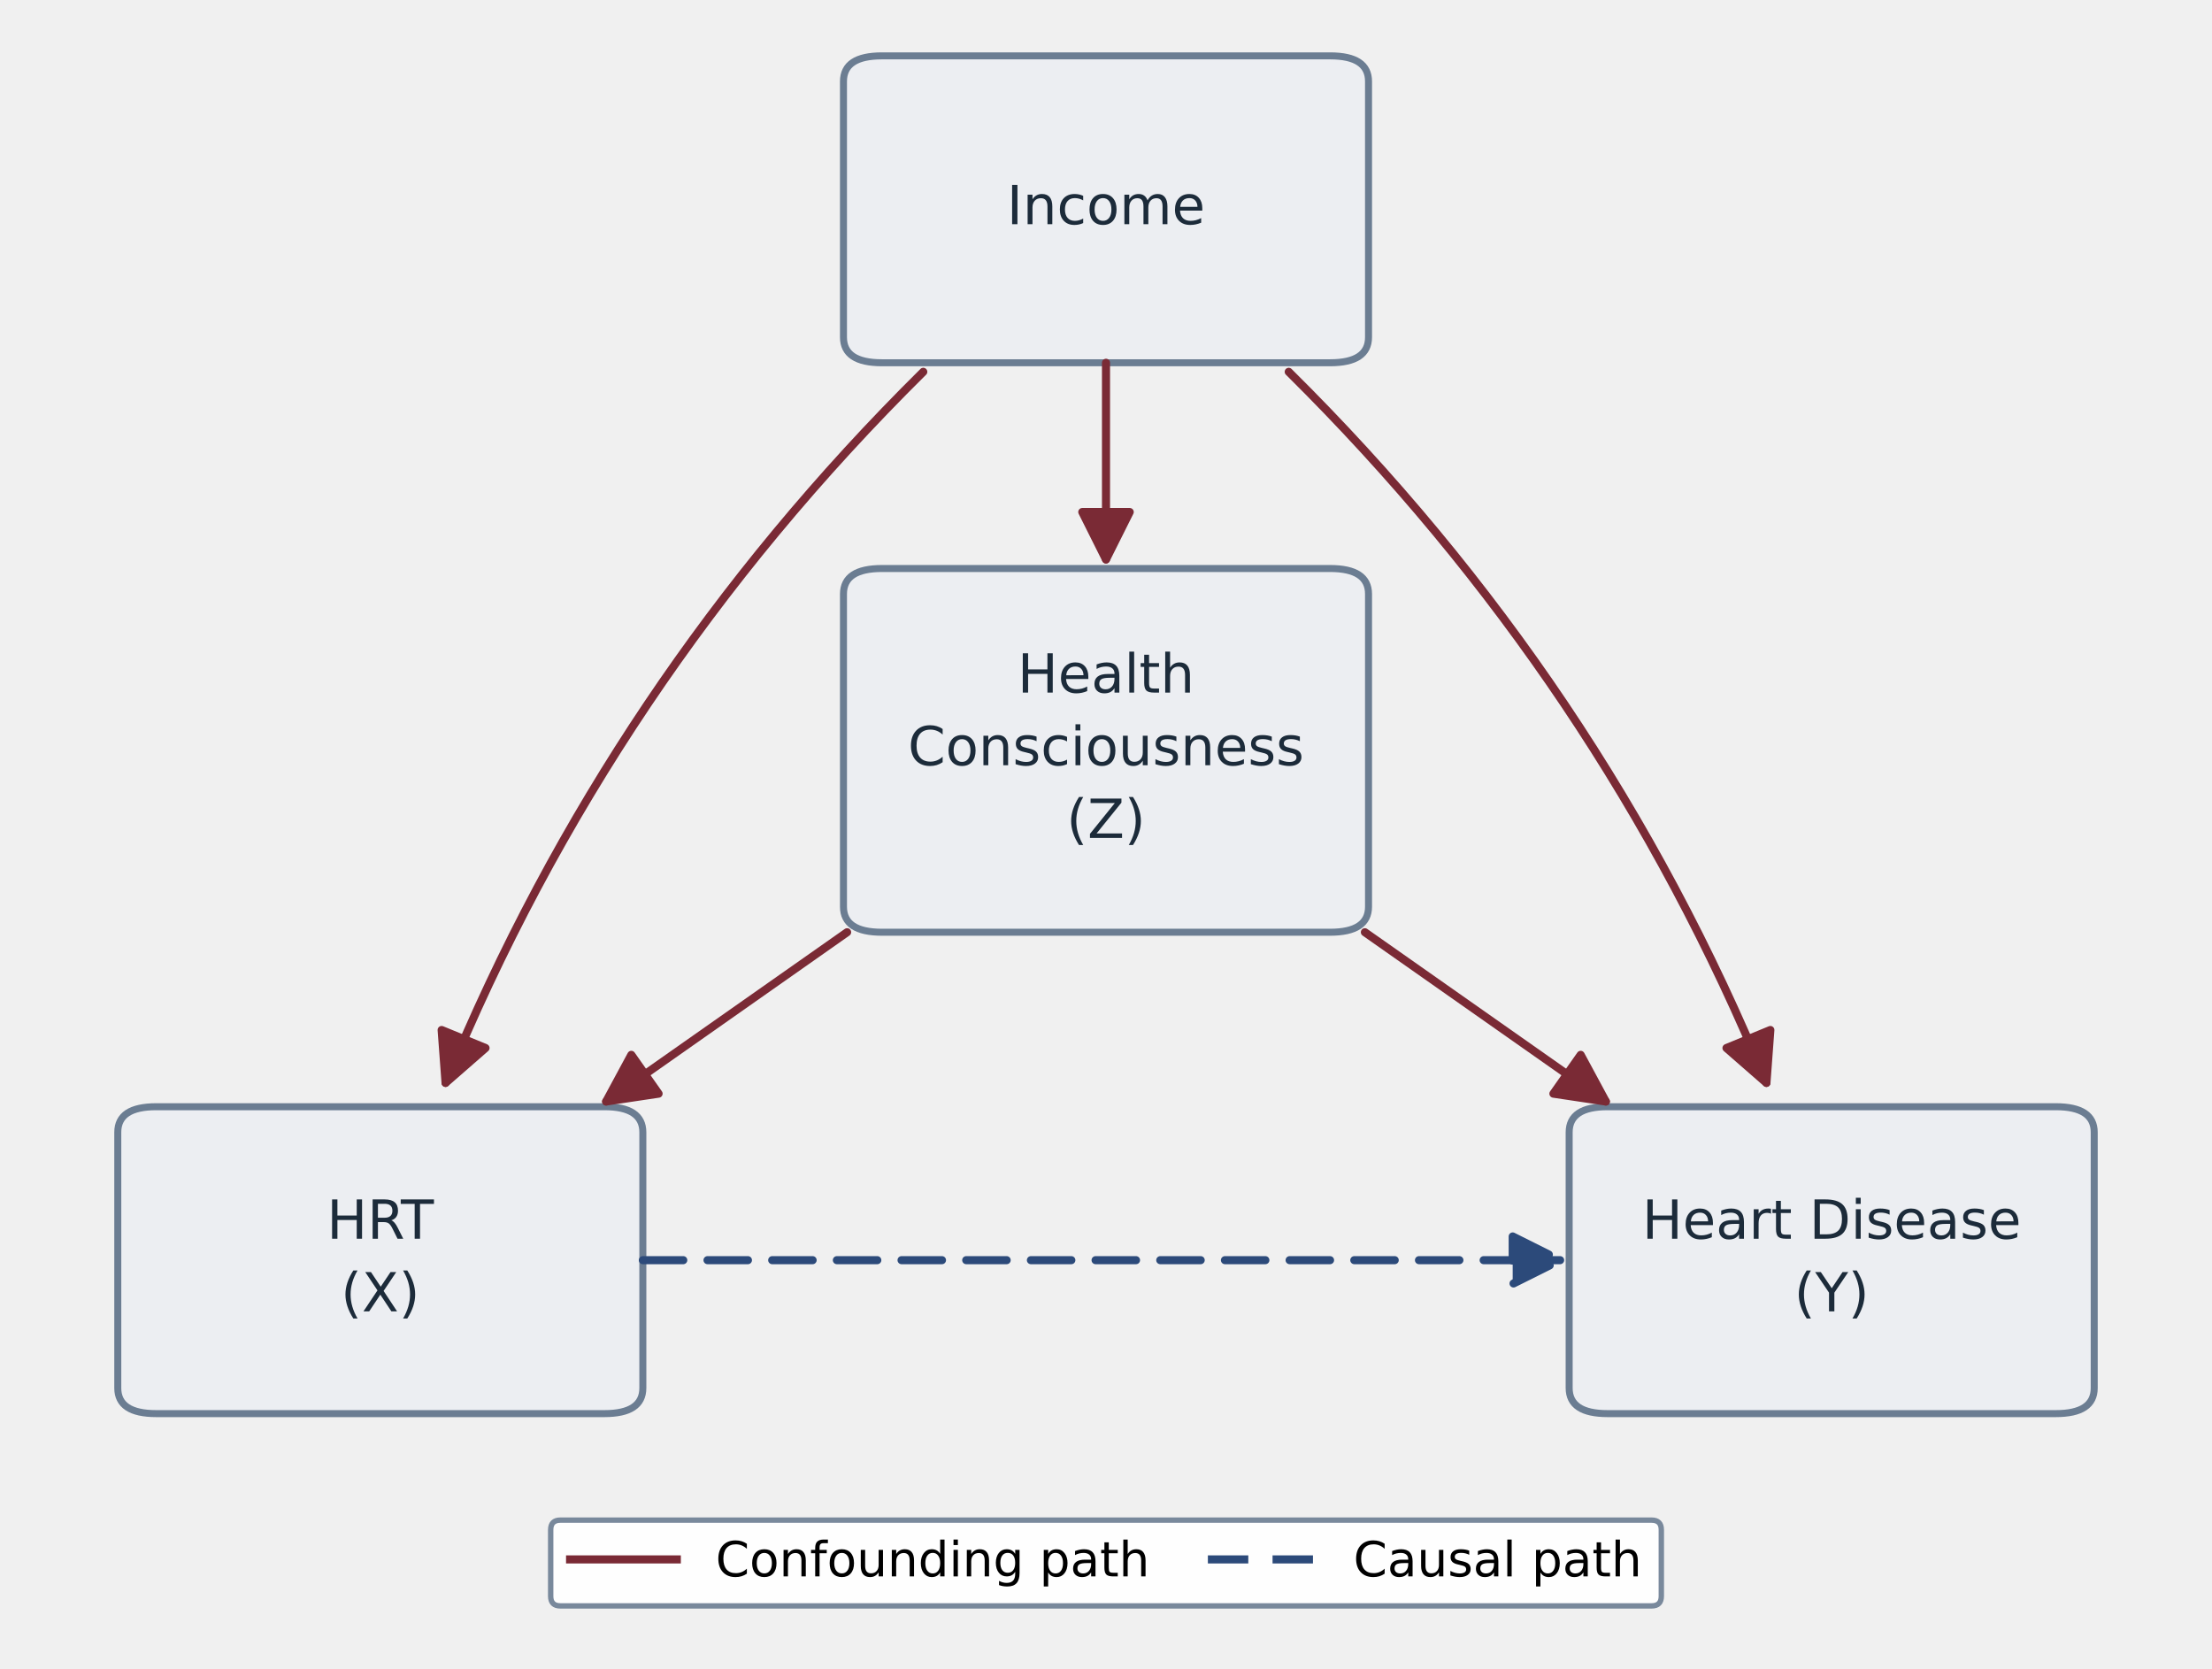
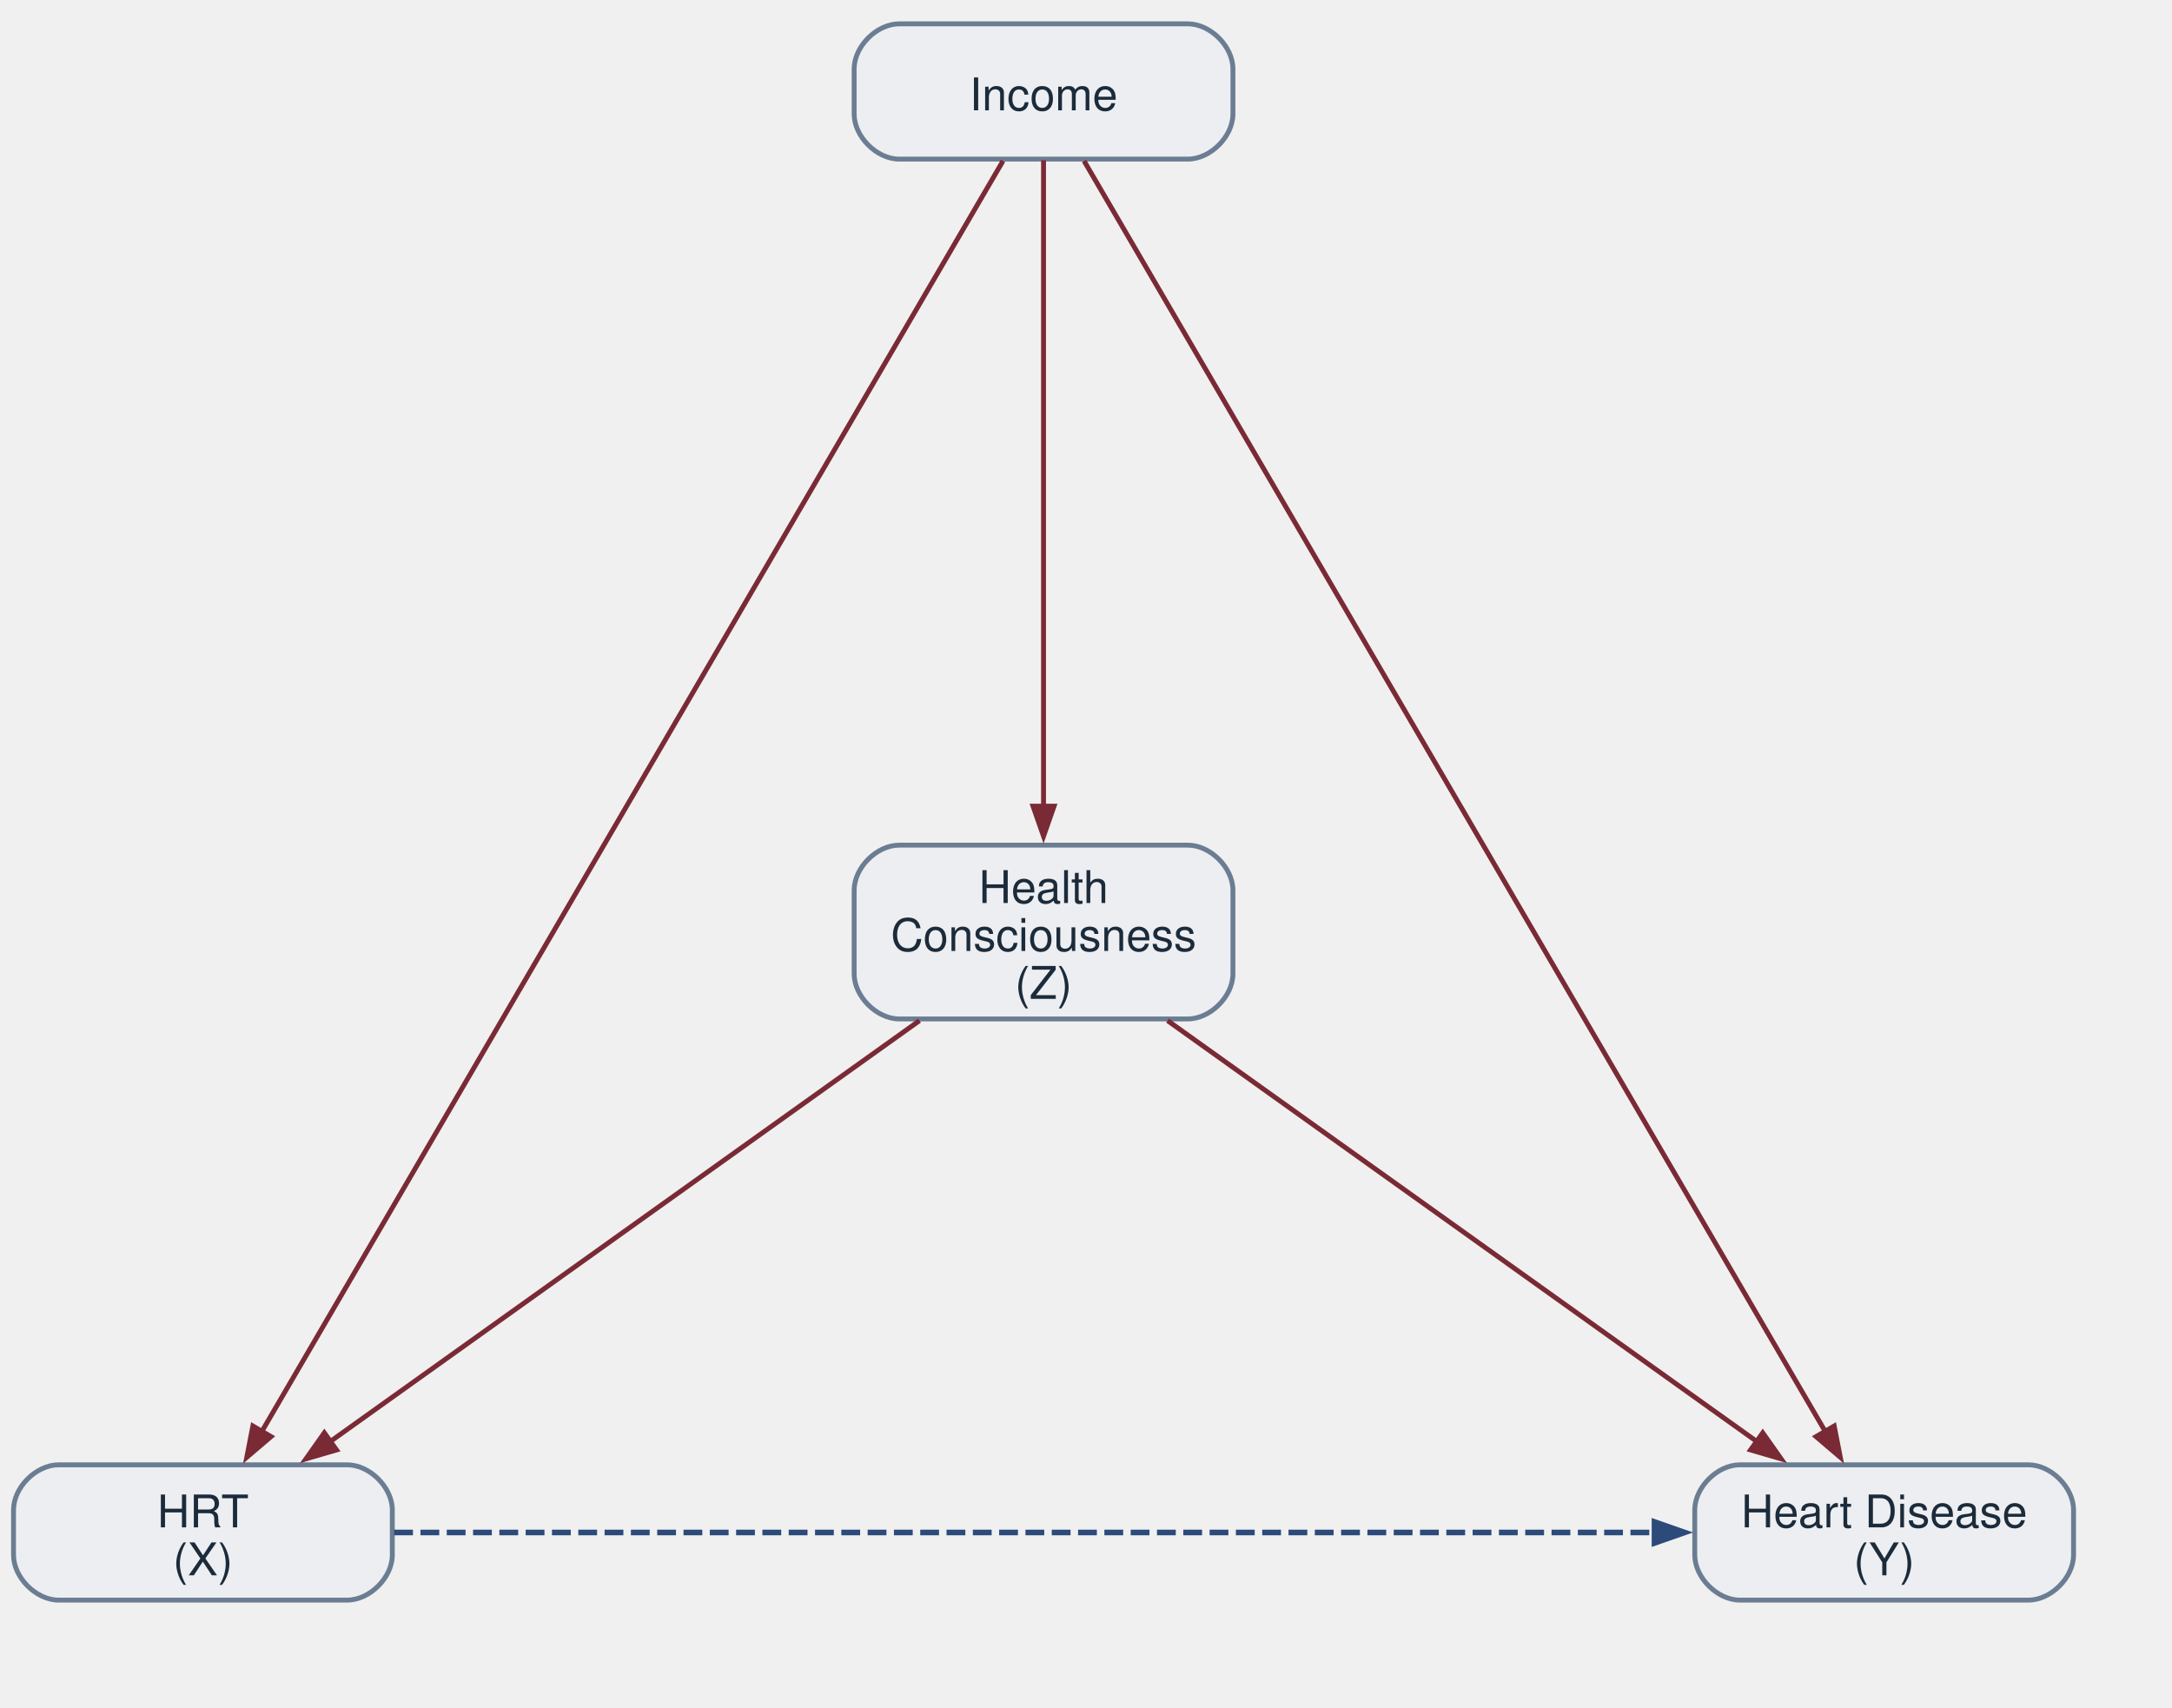
- <svg xmlns="http://www.w3.org/2000/svg" xmlns:xlink="http://www.w3.org/1999/xlink" width="410.4pt" height="309.6pt" viewBox="0 0 410.4 309.6" version="1.1">
-   <defs>
-     <style type="text/css">*{stroke-linejoin: round; stroke-linecap: butt}</style>
-   </defs>
-   <g id="figure_1">
-     <g id="patch_1">
-       <path d="M -0 309.6  L 410.4 309.6  L 410.4 0  L -0 0  L -0 309.6  z " style="fill: none" />
+ <svg xmlns="http://www.w3.org/2000/svg" width="599pt" height="471pt" viewBox="22.00 22.00 578.00 449.00">
+   <g id="graph0" class="graph" transform="scale(1 1) rotate(0) translate(25.6 445.08)">
+     <g id="node1" class="node">
+       <path fill="#eceef2" stroke="#6b7d92" stroke-width="1.3" d="M312.5,-419.48C312.5,-419.48 235.7,-419.48 235.7,-419.48 229.7,-419.48 223.7,-413.48 223.7,-407.48 223.7,-407.48 223.7,-395.48 223.7,-395.48 223.7,-389.48 229.7,-383.48 235.7,-383.48 235.7,-383.48 312.5,-383.48 312.5,-383.48 318.5,-383.48 324.5,-389.48 324.5,-395.48 324.5,-395.48 324.5,-407.48 324.5,-407.48 324.5,-413.48 318.5,-419.48 312.5,-419.48" />
+       <text xml:space="preserve" text-anchor="middle" x="274.1" y="-396.46" font-family="Helvetica,sans-Serif" font-size="12.00" fill="#1c2b3a">Income</text>
    </g>
-     <g id="axes_1">
-       <g id="patch_2">
-         <path d="M 163.62 67.294  L 246.78 67.294  Q 253.908 67.294 253.908 62.55  L 253.908 15.107  Q 253.908 10.363 246.78 10.363  L 163.62 10.363  Q 156.492 10.363 156.492 15.107  L 156.492 62.55  Q 156.492 67.294 163.62 67.294  z " clip-path="url(#p60928e34a7)" style="fill: #eceef2; stroke: #6b7d92; stroke-width: 1.3; stroke-linejoin: miter" />
-       </g>
-       <g id="patch_3">
-         <path d="M 163.62 172.934  L 246.78 172.934  Q 253.908 172.934 253.908 168.189  L 253.908 110.204  Q 253.908 105.459 246.78 105.459  L 163.62 105.459  Q 156.492 105.459 156.492 110.204  L 156.492 168.189  Q 156.492 172.934 163.62 172.934  z " clip-path="url(#p60928e34a7)" style="fill: #eceef2; stroke: #6b7d92; stroke-width: 1.3; stroke-linejoin: miter" />
-       </g>
-       <g id="patch_4">
-         <path d="M 28.98 262.232  L 112.14 262.232  Q 119.268 262.232 119.268 257.487  L 119.268 210.045  Q 119.268 205.3 112.14 205.3  L 28.98 205.3  Q 21.852 205.3 21.852 210.045  L 21.852 257.487  Q 21.852 262.232 28.98 262.232  z " clip-path="url(#p60928e34a7)" style="fill: #eceef2; stroke: #6b7d92; stroke-width: 1.3; stroke-linejoin: miter" />
-       </g>
-       <g id="patch_5">
-         <path d="M 298.26 262.232  L 381.42 262.232  Q 388.548 262.232 388.548 257.487  L 388.548 210.045  Q 388.548 205.3 381.42 205.3  L 298.26 205.3  Q 291.132 205.3 291.132 210.045  L 291.132 257.487  Q 291.132 262.232 298.26 262.232  z " clip-path="url(#p60928e34a7)" style="fill: #eceef2; stroke: #6b7d92; stroke-width: 1.3; stroke-linejoin: miter" />
-       </g>
-       <g id="patch_6">
-         <path d="M 205.2 67.294  Q 205.2 86.377 205.2 103.782  " clip-path="url(#p60928e34a7)" style="fill: none; stroke: #7a2a35; stroke-width: 1.5; stroke-linecap: round" />
-         <path d="M 209.6 94.982  L 205.2 103.782  L 200.8 94.982  z " clip-path="url(#p60928e34a7)" style="fill: #7a2a35; stroke: #7a2a35; stroke-width: 1.5; stroke-linecap: round" />
-       </g>
-       <g id="patch_7">
-         <path d="M 171.299 68.975  Q 113.238 126.43 82.667 200.881  " clip-path="url(#p60928e34a7)" style="fill: none; stroke: #7a2a35; stroke-width: 1.5; stroke-linecap: round" />
-         <path d="M 90.08 194.412  L 82.667 200.881  L 81.94 191.069  z " clip-path="url(#p60928e34a7)" style="fill: #7a2a35; stroke: #7a2a35; stroke-width: 1.5; stroke-linecap: round" />
-       </g>
-       <g id="patch_8">
-         <path d="M 239.101 68.975  Q 297.162 126.43 327.733 200.881  " clip-path="url(#p60928e34a7)" style="fill: none; stroke: #7a2a35; stroke-width: 1.5; stroke-linecap: round" />
-         <path d="M 328.46 191.069  L 327.733 200.881  L 320.32 194.412  z " clip-path="url(#p60928e34a7)" style="fill: #7a2a35; stroke: #7a2a35; stroke-width: 1.5; stroke-linecap: round" />
-       </g>
-       <g id="patch_9">
-         <path d="M 157.168 172.934  Q 134.127 189.117 112.459 204.336  " clip-path="url(#p60928e34a7)" style="fill: none; stroke: #7a2a35; stroke-width: 1.5; stroke-linecap: round" />
-         <path d="M 122.19 202.879  L 112.459 204.336  L 117.132 195.678  z " clip-path="url(#p60928e34a7)" style="fill: #7a2a35; stroke: #7a2a35; stroke-width: 1.5; stroke-linecap: round" />
-       </g>
-       <g id="patch_10">
-         <path d="M 253.232 172.934  Q 276.273 189.117 297.941 204.336  " clip-path="url(#p60928e34a7)" style="fill: none; stroke: #7a2a35; stroke-width: 1.5; stroke-linecap: round" />
-         <path d="M 293.268 195.678  L 297.941 204.336  L 288.21 202.879  z " clip-path="url(#p60928e34a7)" style="fill: #7a2a35; stroke: #7a2a35; stroke-width: 1.5; stroke-linecap: round" />
-       </g>
-       <g id="patch_11">
-         <path d="M 119.268 233.766  Q 205.2 233.766 289.455 233.766  " clip-path="url(#p60928e34a7)" style="fill: none; stroke-dasharray: 7.5,4.5; stroke-dashoffset: 0; stroke: #2c4a7a; stroke-width: 1.5; stroke-linecap: round" />
-         <path d="M 280.655 229.366  L 289.455 233.766  L 280.655 238.166  z " clip-path="url(#p60928e34a7)" style="fill: #2c4a7a; stroke-dasharray: 7.5,4.5; stroke-dashoffset: 0; stroke: #2c4a7a; stroke-width: 1.5; stroke-linecap: round" />
-       </g>
-       <g id="text_1">
-         <g style="fill: #1c2b3a" transform="translate(186.8008 41.58795) scale(0.1 -0.1)">
-           <defs>
-             <path id="DejaVuSans-49" d="M 628 4666  L 1259 4666  L 1259 0  L 628 0  L 628 4666  z " transform="scale(0.015625)" />
-             <path id="DejaVuSans-6e" d="M 3513 2113  L 3513 0  L 2938 0  L 2938 2094  Q 2938 2591 2744 2837  Q 2550 3084 2163 3084  Q 1697 3084 1428 2787  Q 1159 2491 1159 1978  L 1159 0  L 581 0  L 581 3500  L 1159 3500  L 1159 2956  Q 1366 3272 1645 3428  Q 1925 3584 2291 3584  Q 2894 3584 3203 3211  Q 3513 2838 3513 2113  z " transform="scale(0.015625)" />
-             <path id="DejaVuSans-63" d="M 3122 3366  L 3122 2828  Q 2878 2963 2633 3030  Q 2388 3097 2138 3097  Q 1578 3097 1268 2742  Q 959 2388 959 1747  Q 959 1106 1268 751  Q 1578 397 2138 397  Q 2388 397 2633 464  Q 2878 531 3122 666  L 3122 134  Q 2881 22 2623 -34  Q 2366 -91 2075 -91  Q 1284 -91 818 406  Q 353 903 353 1747  Q 353 2603 823 3093  Q 1294 3584 2113 3584  Q 2378 3584 2631 3529  Q 2884 3475 3122 3366  z " transform="scale(0.015625)" />
-             <path id="DejaVuSans-6f" d="M 1959 3097  Q 1497 3097 1228 2736  Q 959 2375 959 1747  Q 959 1119 1226 758  Q 1494 397 1959 397  Q 2419 397 2687 759  Q 2956 1122 2956 1747  Q 2956 2369 2687 2733  Q 2419 3097 1959 3097  z M 1959 3584  Q 2709 3584 3137 3096  Q 3566 2609 3566 1747  Q 3566 888 3137 398  Q 2709 -91 1959 -91  Q 1206 -91 779 398  Q 353 888 353 1747  Q 353 2609 779 3096  Q 1206 3584 1959 3584  z " transform="scale(0.015625)" />
-             <path id="DejaVuSans-6d" d="M 3328 2828  Q 3544 3216 3844 3400  Q 4144 3584 4550 3584  Q 5097 3584 5394 3201  Q 5691 2819 5691 2113  L 5691 0  L 5113 0  L 5113 2094  Q 5113 2597 4934 2840  Q 4756 3084 4391 3084  Q 3944 3084 3684 2787  Q 3425 2491 3425 1978  L 3425 0  L 2847 0  L 2847 2094  Q 2847 2600 2669 2842  Q 2491 3084 2119 3084  Q 1678 3084 1418 2786  Q 1159 2488 1159 1978  L 1159 0  L 581 0  L 581 3500  L 1159 3500  L 1159 2956  Q 1356 3278 1631 3431  Q 1906 3584 2284 3584  Q 2666 3584 2933 3390  Q 3200 3197 3328 2828  z " transform="scale(0.015625)" />
-             <path id="DejaVuSans-65" d="M 3597 1894  L 3597 1613  L 953 1613  Q 991 1019 1311 708  Q 1631 397 2203 397  Q 2534 397 2845 478  Q 3156 559 3463 722  L 3463 178  Q 3153 47 2828 -22  Q 2503 -91 2169 -91  Q 1331 -91 842 396  Q 353 884 353 1716  Q 353 2575 817 3079  Q 1281 3584 2069 3584  Q 2775 3584 3186 3129  Q 3597 2675 3597 1894  z M 3022 2063  Q 3016 2534 2758 2815  Q 2500 3097 2075 3097  Q 1594 3097 1305 2825  Q 1016 2553 972 2059  L 3022 2063  z " transform="scale(0.015625)" />
-           </defs>
-           <use xlink:href="#DejaVuSans-49" />
-           <use xlink:href="#DejaVuSans-6e" transform="translate(29.49219 0)" />
-           <use xlink:href="#DejaVuSans-63" transform="translate(92.87109 0)" />
-           <use xlink:href="#DejaVuSans-6f" transform="translate(147.8516 0)" />
-           <use xlink:href="#DejaVuSans-6d" transform="translate(209.0332 0)" />
-           <use xlink:href="#DejaVuSans-65" transform="translate(306.4453 0)" />
-         </g>
-       </g>
-       <g id="text_2">
-         <g style="fill: #1c2b3a" transform="translate(188.7812 128.4786) scale(0.1 -0.1)">
-           <defs>
-             <path id="DejaVuSans-48" d="M 628 4666  L 1259 4666  L 1259 2753  L 3553 2753  L 3553 4666  L 4184 4666  L 4184 0  L 3553 0  L 3553 2222  L 1259 2222  L 1259 0  L 628 0  L 628 4666  z " transform="scale(0.015625)" />
-             <path id="DejaVuSans-61" d="M 2194 1759  Q 1497 1759 1228 1600  Q 959 1441 959 1056  Q 959 750 1161 570  Q 1363 391 1709 391  Q 2188 391 2477 730  Q 2766 1069 2766 1631  L 2766 1759  L 2194 1759  z M 3341 1997  L 3341 0  L 2766 0  L 2766 531  Q 2569 213 2275 61  Q 1981 -91 1556 -91  Q 1019 -91 701 211  Q 384 513 384 1019  Q 384 1609 779 1909  Q 1175 2209 1959 2209  L 2766 2209  L 2766 2266  Q 2766 2663 2505 2880  Q 2244 3097 1772 3097  Q 1472 3097 1187 3025  Q 903 2953 641 2809  L 641 3341  Q 956 3463 1253 3523  Q 1550 3584 1831 3584  Q 2591 3584 2966 3190  Q 3341 2797 3341 1997  z " transform="scale(0.015625)" />
-             <path id="DejaVuSans-6c" d="M 603 4863  L 1178 4863  L 1178 0  L 603 0  L 603 4863  z " transform="scale(0.015625)" />
-             <path id="DejaVuSans-74" d="M 1172 4494  L 1172 3500  L 2356 3500  L 2356 3053  L 1172 3053  L 1172 1153  Q 1172 725 1289 603  Q 1406 481 1766 481  L 2356 481  L 2356 0  L 1766 0  Q 1100 0 847 248  Q 594 497 594 1153  L 594 3053  L 172 3053  L 172 3500  L 594 3500  L 594 4494  L 1172 4494  z " transform="scale(0.015625)" />
-             <path id="DejaVuSans-68" d="M 3513 2113  L 3513 0  L 2938 0  L 2938 2094  Q 2938 2591 2744 2837  Q 2550 3084 2163 3084  Q 1697 3084 1428 2787  Q 1159 2491 1159 1978  L 1159 0  L 581 0  L 581 4863  L 1159 4863  L 1159 2956  Q 1366 3272 1645 3428  Q 1925 3584 2291 3584  Q 2894 3584 3203 3211  Q 3513 2838 3513 2113  z " transform="scale(0.015625)" />
-           </defs>
-           <use xlink:href="#DejaVuSans-48" />
-           <use xlink:href="#DejaVuSans-65" transform="translate(75.19531 0)" />
-           <use xlink:href="#DejaVuSans-61" transform="translate(136.7188 0)" />
-           <use xlink:href="#DejaVuSans-6c" transform="translate(197.998 0)" />
-           <use xlink:href="#DejaVuSans-74" transform="translate(225.7812 0)" />
-           <use xlink:href="#DejaVuSans-68" transform="translate(264.9902 0)" />
-         </g>
-         <g style="fill: #1c2b3a" transform="translate(168.45 141.9559) scale(0.1 -0.1)">
-           <defs>
-             <path id="DejaVuSans-43" d="M 4122 4306  L 4122 3641  Q 3803 3938 3442 4084  Q 3081 4231 2675 4231  Q 1875 4231 1450 3742  Q 1025 3253 1025 2328  Q 1025 1406 1450 917  Q 1875 428 2675 428  Q 3081 428 3442 575  Q 3803 722 4122 1019  L 4122 359  Q 3791 134 3420 21  Q 3050 -91 2638 -91  Q 1578 -91 968 557  Q 359 1206 359 2328  Q 359 3453 968 4101  Q 1578 4750 2638 4750  Q 3056 4750 3426 4639  Q 3797 4528 4122 4306  z " transform="scale(0.015625)" />
-             <path id="DejaVuSans-73" d="M 2834 3397  L 2834 2853  Q 2591 2978 2328 3040  Q 2066 3103 1784 3103  Q 1356 3103 1142 2972  Q 928 2841 928 2578  Q 928 2378 1081 2264  Q 1234 2150 1697 2047  L 1894 2003  Q 2506 1872 2764 1633  Q 3022 1394 3022 966  Q 3022 478 2636 193  Q 2250 -91 1575 -91  Q 1294 -91 989 -36  Q 684 19 347 128  L 347 722  Q 666 556 975 473  Q 1284 391 1588 391  Q 1994 391 2212 530  Q 2431 669 2431 922  Q 2431 1156 2273 1281  Q 2116 1406 1581 1522  L 1381 1569  Q 847 1681 609 1914  Q 372 2147 372 2553  Q 372 3047 722 3315  Q 1072 3584 1716 3584  Q 2034 3584 2315 3537  Q 2597 3491 2834 3397  z " transform="scale(0.015625)" />
-             <path id="DejaVuSans-69" d="M 603 3500  L 1178 3500  L 1178 0  L 603 0  L 603 3500  z M 603 4863  L 1178 4863  L 1178 4134  L 603 4134  L 603 4863  z " transform="scale(0.015625)" />
-             <path id="DejaVuSans-75" d="M 544 1381  L 544 3500  L 1119 3500  L 1119 1403  Q 1119 906 1312 657  Q 1506 409 1894 409  Q 2359 409 2629 706  Q 2900 1003 2900 1516  L 2900 3500  L 3475 3500  L 3475 0  L 2900 0  L 2900 538  Q 2691 219 2414 64  Q 2138 -91 1772 -91  Q 1169 -91 856 284  Q 544 659 544 1381  z M 1991 3584  L 1991 3584  z " transform="scale(0.015625)" />
-           </defs>
-           <use xlink:href="#DejaVuSans-43" />
-           <use xlink:href="#DejaVuSans-6f" transform="translate(69.82422 0)" />
-           <use xlink:href="#DejaVuSans-6e" transform="translate(131.0059 0)" />
-           <use xlink:href="#DejaVuSans-73" transform="translate(194.3848 0)" />
-           <use xlink:href="#DejaVuSans-63" transform="translate(246.4844 0)" />
-           <use xlink:href="#DejaVuSans-69" transform="translate(301.4648 0)" />
-           <use xlink:href="#DejaVuSans-6f" transform="translate(329.248 0)" />
-           <use xlink:href="#DejaVuSans-75" transform="translate(390.4297 0)" />
-           <use xlink:href="#DejaVuSans-73" transform="translate(453.8086 0)" />
-           <use xlink:href="#DejaVuSans-6e" transform="translate(505.9082 0)" />
-           <use xlink:href="#DejaVuSans-65" transform="translate(569.2871 0)" />
-           <use xlink:href="#DejaVuSans-73" transform="translate(630.8105 0)" />
-           <use xlink:href="#DejaVuSans-73" transform="translate(682.9102 0)" />
-         </g>
-         <g style="fill: #1c2b3a" transform="translate(197.8734 155.4333) scale(0.1 -0.1)">
-           <defs>
-             <path id="DejaVuSans-28" d="M 1984 4856  Q 1566 4138 1362 3434  Q 1159 2731 1159 2009  Q 1159 1288 1364 580  Q 1569 -128 1984 -844  L 1484 -844  Q 1016 -109 783 600  Q 550 1309 550 2009  Q 550 2706 781 3412  Q 1013 4119 1484 4856  L 1984 4856  z " transform="scale(0.015625)" />
-             <path id="DejaVuSans-5a" d="M 359 4666  L 4025 4666  L 4025 4184  L 1075 531  L 4097 531  L 4097 0  L 288 0  L 288 481  L 3238 4134  L 359 4134  L 359 4666  z " transform="scale(0.015625)" />
-             <path id="DejaVuSans-29" d="M 513 4856  L 1013 4856  Q 1481 4119 1714 3412  Q 1947 2706 1947 2009  Q 1947 1309 1714 600  Q 1481 -109 1013 -844  L 513 -844  Q 928 -128 1133 580  Q 1338 1288 1338 2009  Q 1338 2731 1133 3434  Q 928 4138 513 4856  z " transform="scale(0.015625)" />
-           </defs>
-           <use xlink:href="#DejaVuSans-28" />
-           <use xlink:href="#DejaVuSans-5a" transform="translate(39.01367 0)" />
-           <use xlink:href="#DejaVuSans-29" transform="translate(107.5195 0)" />
-         </g>
-       </g>
-       <g id="text_3">
-         <g style="fill: #1c2b3a" transform="translate(60.63422 229.7867) scale(0.1 -0.1)">
-           <defs>
-             <path id="DejaVuSans-52" d="M 2841 2188  Q 3044 2119 3236 1894  Q 3428 1669 3622 1275  L 4263 0  L 3584 0  L 2988 1197  Q 2756 1666 2539 1819  Q 2322 1972 1947 1972  L 1259 1972  L 1259 0  L 628 0  L 628 4666  L 2053 4666  Q 2853 4666 3247 4331  Q 3641 3997 3641 3322  Q 3641 2881 3436 2590  Q 3231 2300 2841 2188  z M 1259 4147  L 1259 2491  L 2053 2491  Q 2509 2491 2742 2702  Q 2975 2913 2975 3322  Q 2975 3731 2742 3939  Q 2509 4147 2053 4147  L 1259 4147  z " transform="scale(0.015625)" />
-             <path id="DejaVuSans-54" d="M -19 4666  L 3928 4666  L 3928 4134  L 2272 4134  L 2272 0  L 1638 0  L 1638 4134  L -19 4134  L -19 4666  z " transform="scale(0.015625)" />
-           </defs>
-           <use xlink:href="#DejaVuSans-48" />
-           <use xlink:href="#DejaVuSans-52" transform="translate(75.19531 0)" />
-           <use xlink:href="#DejaVuSans-54" transform="translate(137.4277 0)" />
-         </g>
-         <g style="fill: #1c2b3a" transform="translate(63.23344 243.264) scale(0.1 -0.1)">
-           <defs>
-             <path id="DejaVuSans-58" d="M 403 4666  L 1081 4666  L 2241 2931  L 3406 4666  L 4084 4666  L 2584 2425  L 4184 0  L 3506 0  L 2194 1984  L 872 0  L 191 0  L 1856 2491  L 403 4666  z " transform="scale(0.015625)" />
-           </defs>
-           <use xlink:href="#DejaVuSans-28" />
-           <use xlink:href="#DejaVuSans-58" transform="translate(39.01367 0)" />
-           <use xlink:href="#DejaVuSans-29" transform="translate(107.5195 0)" />
-         </g>
-       </g>
-       <g id="text_4">
-         <g style="fill: #1c2b3a" transform="translate(304.6689 229.7867) scale(0.1 -0.1)">
-           <defs>
-             <path id="DejaVuSans-72" d="M 2631 2963  Q 2534 3019 2420 3045  Q 2306 3072 2169 3072  Q 1681 3072 1420 2755  Q 1159 2438 1159 1844  L 1159 0  L 581 0  L 581 3500  L 1159 3500  L 1159 2956  Q 1341 3275 1631 3429  Q 1922 3584 2338 3584  Q 2397 3584 2469 3576  Q 2541 3569 2628 3553  L 2631 2963  z " transform="scale(0.015625)" />
-             <path id="DejaVuSans-20" transform="scale(0.015625)" />
-             <path id="DejaVuSans-44" d="M 1259 4147  L 1259 519  L 2022 519  Q 2988 519 3436 956  Q 3884 1394 3884 2338  Q 3884 3275 3436 3711  Q 2988 4147 2022 4147  L 1259 4147  z M 628 4666  L 1925 4666  Q 3281 4666 3915 4102  Q 4550 3538 4550 2338  Q 4550 1131 3912 565  Q 3275 0 1925 0  L 628 0  L 628 4666  z " transform="scale(0.015625)" />
-           </defs>
-           <use xlink:href="#DejaVuSans-48" />
-           <use xlink:href="#DejaVuSans-65" transform="translate(75.19531 0)" />
-           <use xlink:href="#DejaVuSans-61" transform="translate(136.7188 0)" />
-           <use xlink:href="#DejaVuSans-72" transform="translate(197.998 0)" />
-           <use xlink:href="#DejaVuSans-74" transform="translate(239.1113 0)" />
-           <use xlink:href="#DejaVuSans-20" transform="translate(278.3203 0)" />
-           <use xlink:href="#DejaVuSans-44" transform="translate(310.1074 0)" />
-           <use xlink:href="#DejaVuSans-69" transform="translate(387.1094 0)" />
-           <use xlink:href="#DejaVuSans-73" transform="translate(414.8926 0)" />
-           <use xlink:href="#DejaVuSans-65" transform="translate(466.9922 0)" />
-           <use xlink:href="#DejaVuSans-61" transform="translate(528.5156 0)" />
-           <use xlink:href="#DejaVuSans-73" transform="translate(589.7949 0)" />
-           <use xlink:href="#DejaVuSans-65" transform="translate(641.8945 0)" />
-         </g>
-         <g style="fill: #1c2b3a" transform="translate(332.8845 243.264) scale(0.1 -0.1)">
-           <defs>
-             <path id="DejaVuSans-59" d="M -13 4666  L 666 4666  L 1959 2747  L 3244 4666  L 3922 4666  L 2272 2222  L 2272 0  L 1638 0  L 1638 2222  L -13 4666  z " transform="scale(0.015625)" />
-           </defs>
-           <use xlink:href="#DejaVuSans-28" />
-           <use xlink:href="#DejaVuSans-59" transform="translate(39.01367 0)" />
-           <use xlink:href="#DejaVuSans-29" transform="translate(100.0977 0)" />
-         </g>
-       </g>
-       <g id="legend_1">
-         <g id="patch_12">
-           <path d="M 103.97 297.9  L 306.43 297.9  Q 308.23 297.9 308.23 296.1  L 308.23 283.79  Q 308.23 281.99 306.43 281.99  L 103.97 281.99  Q 102.17 281.99 102.17 283.79  L 102.17 296.1  Q 102.17 297.9 103.97 297.9  z " style="fill: #ffffff; opacity: 0.9; stroke: #6b7d92; stroke-linejoin: miter" />
-         </g>
-         <g id="line2d_1">
-           <path d="M 105.77 289.278  L 115.67 289.278  L 125.57 289.278  " style="fill: none; stroke: #7a2a35; stroke-width: 1.5; stroke-linecap: square" />
-         </g>
-         <g id="text_5">
-           <g transform="translate(132.7704 292.4283) scale(0.09 -0.09)">
-             <defs>
-               <path id="DejaVuSans-66" d="M 2375 4863  L 2375 4384  L 1825 4384  Q 1516 4384 1395 4259  Q 1275 4134 1275 3809  L 1275 3500  L 2222 3500  L 2222 3053  L 1275 3053  L 1275 0  L 697 0  L 697 3053  L 147 3053  L 147 3500  L 697 3500  L 697 3744  Q 697 4328 969 4595  Q 1241 4863 1831 4863  L 2375 4863  z " transform="scale(0.015625)" />
-               <path id="DejaVuSans-64" d="M 2906 2969  L 2906 4863  L 3481 4863  L 3481 0  L 2906 0  L 2906 525  Q 2725 213 2448 61  Q 2172 -91 1784 -91  Q 1150 -91 751 415  Q 353 922 353 1747  Q 353 2572 751 3078  Q 1150 3584 1784 3584  Q 2172 3584 2448 3432  Q 2725 3281 2906 2969  z M 947 1747  Q 947 1113 1208 752  Q 1469 391 1925 391  Q 2381 391 2643 752  Q 2906 1113 2906 1747  Q 2906 2381 2643 2742  Q 2381 3103 1925 3103  Q 1469 3103 1208 2742  Q 947 2381 947 1747  z " transform="scale(0.015625)" />
-               <path id="DejaVuSans-67" d="M 2906 1791  Q 2906 2416 2648 2759  Q 2391 3103 1925 3103  Q 1463 3103 1205 2759  Q 947 2416 947 1791  Q 947 1169 1205 825  Q 1463 481 1925 481  Q 2391 481 2648 825  Q 2906 1169 2906 1791  z M 3481 434  Q 3481 -459 3084 -895  Q 2688 -1331 1869 -1331  Q 1566 -1331 1297 -1286  Q 1028 -1241 775 -1147  L 775 -588  Q 1028 -725 1275 -790  Q 1522 -856 1778 -856  Q 2344 -856 2625 -561  Q 2906 -266 2906 331  L 2906 616  Q 2728 306 2450 153  Q 2172 0 1784 0  Q 1141 0 747 490  Q 353 981 353 1791  Q 353 2603 747 3093  Q 1141 3584 1784 3584  Q 2172 3584 2450 3431  Q 2728 3278 2906 2969  L 2906 3500  L 3481 3500  L 3481 434  z " transform="scale(0.015625)" />
-               <path id="DejaVuSans-70" d="M 1159 525  L 1159 -1331  L 581 -1331  L 581 3500  L 1159 3500  L 1159 2969  Q 1341 3281 1617 3432  Q 1894 3584 2278 3584  Q 2916 3584 3314 3078  Q 3713 2572 3713 1747  Q 3713 922 3314 415  Q 2916 -91 2278 -91  Q 1894 -91 1617 61  Q 1341 213 1159 525  z M 3116 1747  Q 3116 2381 2855 2742  Q 2594 3103 2138 3103  Q 1681 3103 1420 2742  Q 1159 2381 1159 1747  Q 1159 1113 1420 752  Q 1681 391 2138 391  Q 2594 391 2855 752  Q 3116 1113 3116 1747  z " transform="scale(0.015625)" />
-             </defs>
-             <use xlink:href="#DejaVuSans-43" />
-             <use xlink:href="#DejaVuSans-6f" transform="translate(69.82422 0)" />
-             <use xlink:href="#DejaVuSans-6e" transform="translate(131.0059 0)" />
-             <use xlink:href="#DejaVuSans-66" transform="translate(194.3848 0)" />
-             <use xlink:href="#DejaVuSans-6f" transform="translate(229.5898 0)" />
-             <use xlink:href="#DejaVuSans-75" transform="translate(290.7715 0)" />
-             <use xlink:href="#DejaVuSans-6e" transform="translate(354.1504 0)" />
-             <use xlink:href="#DejaVuSans-64" transform="translate(417.5293 0)" />
-             <use xlink:href="#DejaVuSans-69" transform="translate(481.0059 0)" />
-             <use xlink:href="#DejaVuSans-6e" transform="translate(508.7891 0)" />
-             <use xlink:href="#DejaVuSans-67" transform="translate(572.168 0)" />
-             <use xlink:href="#DejaVuSans-20" transform="translate(635.6445 0)" />
-             <use xlink:href="#DejaVuSans-70" transform="translate(667.4316 0)" />
-             <use xlink:href="#DejaVuSans-61" transform="translate(730.9082 0)" />
-             <use xlink:href="#DejaVuSans-74" transform="translate(792.1875 0)" />
-             <use xlink:href="#DejaVuSans-68" transform="translate(831.3965 0)" />
-           </g>
-         </g>
-         <g id="line2d_2">
-           <path d="M 224.101 289.278  L 234.001 289.278  L 243.901 289.278  " style="fill: none; stroke-dasharray: 7.5,4.5; stroke-dashoffset: 0; stroke: #2c4a7a; stroke-width: 1.5" />
-         </g>
-         <g id="text_6">
-           <g transform="translate(251.1007 292.4283) scale(0.09 -0.09)">
-             <use xlink:href="#DejaVuSans-43" />
-             <use xlink:href="#DejaVuSans-61" transform="translate(69.82422 0)" />
-             <use xlink:href="#DejaVuSans-75" transform="translate(131.1035 0)" />
-             <use xlink:href="#DejaVuSans-73" transform="translate(194.4824 0)" />
-             <use xlink:href="#DejaVuSans-61" transform="translate(246.582 0)" />
-             <use xlink:href="#DejaVuSans-6c" transform="translate(307.8613 0)" />
-             <use xlink:href="#DejaVuSans-20" transform="translate(335.6445 0)" />
-             <use xlink:href="#DejaVuSans-70" transform="translate(367.4316 0)" />
-             <use xlink:href="#DejaVuSans-61" transform="translate(430.9082 0)" />
-             <use xlink:href="#DejaVuSans-74" transform="translate(492.1875 0)" />
-             <use xlink:href="#DejaVuSans-68" transform="translate(531.3965 0)" />
-           </g>
-         </g>
-       </g>
+     <g id="node2" class="node">
+       <path fill="#eceef2" stroke="#6b7d92" stroke-width="1.3" d="M312.5,-200.91C312.5,-200.91 235.7,-200.91 235.7,-200.91 229.7,-200.91 223.7,-194.91 223.7,-188.91 223.7,-188.91 223.7,-166.66 223.7,-166.66 223.7,-160.66 229.7,-154.66 235.7,-154.66 235.7,-154.66 312.5,-154.66 312.5,-154.66 318.5,-154.66 324.5,-160.66 324.5,-166.66 324.5,-166.66 324.5,-188.91 324.5,-188.91 324.5,-194.91 318.5,-200.91 312.5,-200.91" />
+       <text xml:space="preserve" text-anchor="middle" x="274.1" y="-185.51" font-family="Helvetica,sans-Serif" font-size="12.00" fill="#1c2b3a">Health</text>
+       <text xml:space="preserve" text-anchor="middle" x="274.1" y="-172.76" font-family="Helvetica,sans-Serif" font-size="12.00" fill="#1c2b3a">Consciousness</text>
+       <text xml:space="preserve" text-anchor="middle" x="274.1" y="-160.01" font-family="Helvetica,sans-Serif" font-size="12.00" fill="#1c2b3a">(Z)</text>
+     </g>
+     <g id="edge1" class="edge">
+       <path fill="none" stroke="#7a2a35" stroke-width="1.3" d="M274.1,-383.18C274.1,-345.56 274.1,-259.07 274.1,-211.19" />
+       <polygon fill="#7a2a35" stroke="#7a2a35" stroke-width="1.3" points="276.9,-211.28 274.1,-203.28 271.3,-211.28 276.9,-211.28" />
+     </g>
+     <g id="node3" class="node">
+       <path fill="#eceef2" stroke="#6b7d92" stroke-width="1.3" d="M88.8,-36C88.8,-36 12,-36 12,-36 6,-36 0,-30 0,-24 0,-24 0,-12 0,-12 0,-6 6,0 12,0 12,0 88.8,0 88.8,0 94.8,0 100.8,-6 100.8,-12 100.8,-12 100.8,-24 100.8,-24 100.8,-30 94.8,-36 88.8,-36" />
+       <text xml:space="preserve" text-anchor="middle" x="50.4" y="-19.35" font-family="Helvetica,sans-Serif" font-size="12.00" fill="#1c2b3a">HRT</text>
+       <text xml:space="preserve" text-anchor="middle" x="50.4" y="-6.6" font-family="Helvetica,sans-Serif" font-size="12.00" fill="#1c2b3a">(X)</text>
+     </g>
+     <g id="edge2" class="edge">
+       <path fill="none" stroke="#7a2a35" stroke-width="1.3" d="M263.31,-382.99C226.91,-320.59 108.55,-117.68 65.9,-44.57" />
+       <polygon fill="#7a2a35" stroke="#7a2a35" stroke-width="1.3" points="68.52,-43.51 62.07,-38.01 63.69,-46.33 68.52,-43.51" />
+     </g>
+     <g id="node4" class="node">
+       <path fill="#eceef2" stroke="#6b7d92" stroke-width="1.3" d="M536.2,-36C536.2,-36 459.4,-36 459.4,-36 453.4,-36 447.4,-30 447.4,-24 447.4,-24 447.4,-12 447.4,-12 447.4,-6 453.4,0 459.4,0 459.4,0 536.2,0 536.2,0 542.2,0 548.2,-6 548.2,-12 548.2,-12 548.2,-24 548.2,-24 548.2,-30 542.2,-36 536.2,-36" />
+       <text xml:space="preserve" text-anchor="middle" x="497.8" y="-19.35" font-family="Helvetica,sans-Serif" font-size="12.00" fill="#1c2b3a">Heart Disease</text>
+       <text xml:space="preserve" text-anchor="middle" x="497.8" y="-6.6" font-family="Helvetica,sans-Serif" font-size="12.00" fill="#1c2b3a">(Y)</text>
+     </g>
+     <g id="edge3" class="edge">
+       <path fill="none" stroke="#7a2a35" stroke-width="1.3" d="M284.89,-382.99C321.29,-320.59 439.65,-117.68 482.3,-44.57" />
+       <polygon fill="#7a2a35" stroke="#7a2a35" stroke-width="1.3" points="484.51,-46.33 486.13,-38.01 479.68,-43.51 484.51,-46.33" />
+     </g>
+     <g id="edge4" class="edge">
+       <path fill="none" stroke="#7a2a35" stroke-width="1.3" d="M241.09,-154.21C199.05,-124.18 126.77,-72.55 84.3,-42.21" />
+       <polygon fill="#7a2a35" stroke="#7a2a35" stroke-width="1.3" points="85.96,-39.96 77.82,-37.59 82.71,-44.52 85.96,-39.96" />
+     </g>
+     <g id="edge5" class="edge">
+       <path fill="none" stroke="#7a2a35" stroke-width="1.3" d="M307.11,-154.21C349.15,-124.18 421.43,-72.55 463.9,-42.21" />
+       <polygon fill="#7a2a35" stroke="#7a2a35" stroke-width="1.3" points="465.49,-44.52 470.38,-37.59 462.24,-39.96 465.49,-44.52" />
+     </g>
+     <g id="edge6" class="edge">
+       <path fill="none" stroke="#2c4a7a" stroke-width="1.5" stroke-dasharray="5,2" d="M101.29,-18C184.12,-18 347.79,-18 436.75,-18" />
+       <polygon fill="#2c4a7a" stroke="#2c4a7a" stroke-width="1.5" points="436.69,-20.8 444.69,-18 436.69,-15.2 436.69,-20.8" />
    </g>
  </g>
-   <defs>
-     <clipPath id="p60928e34a7">
-       <rect x="7.2" y="7.2" width="396" height="295.2" />
-     </clipPath>
-   </defs>
</svg>
